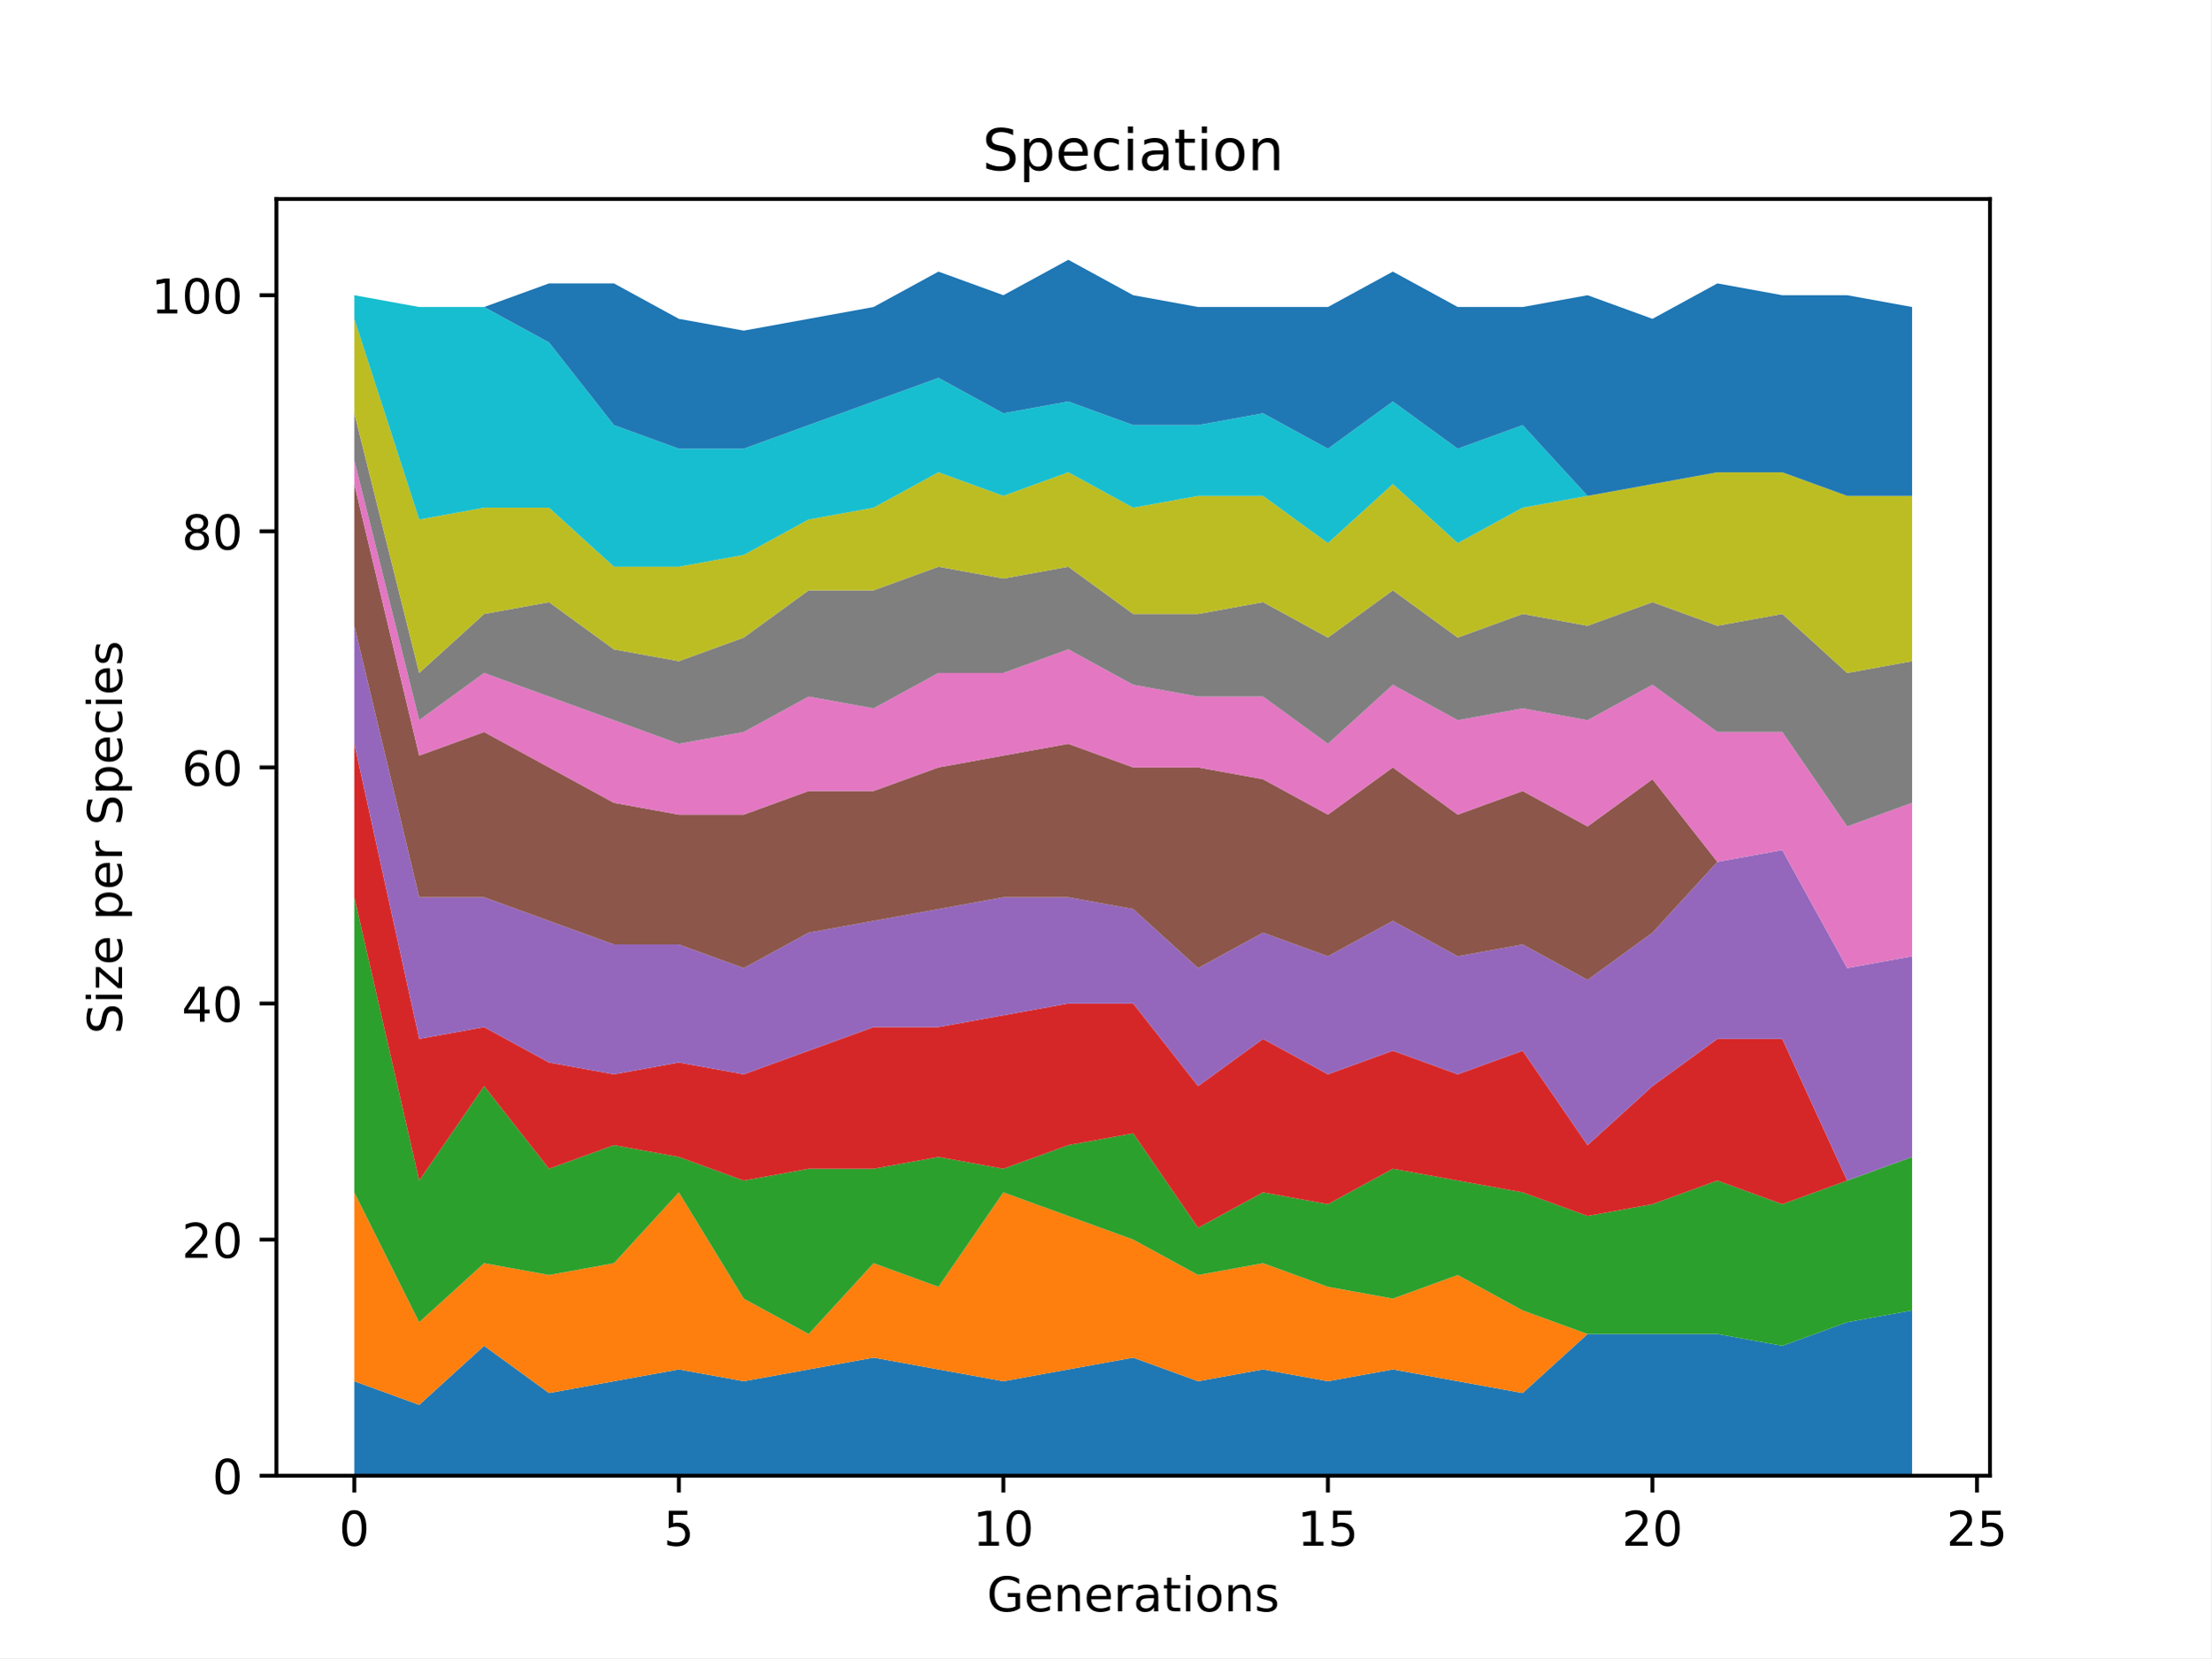
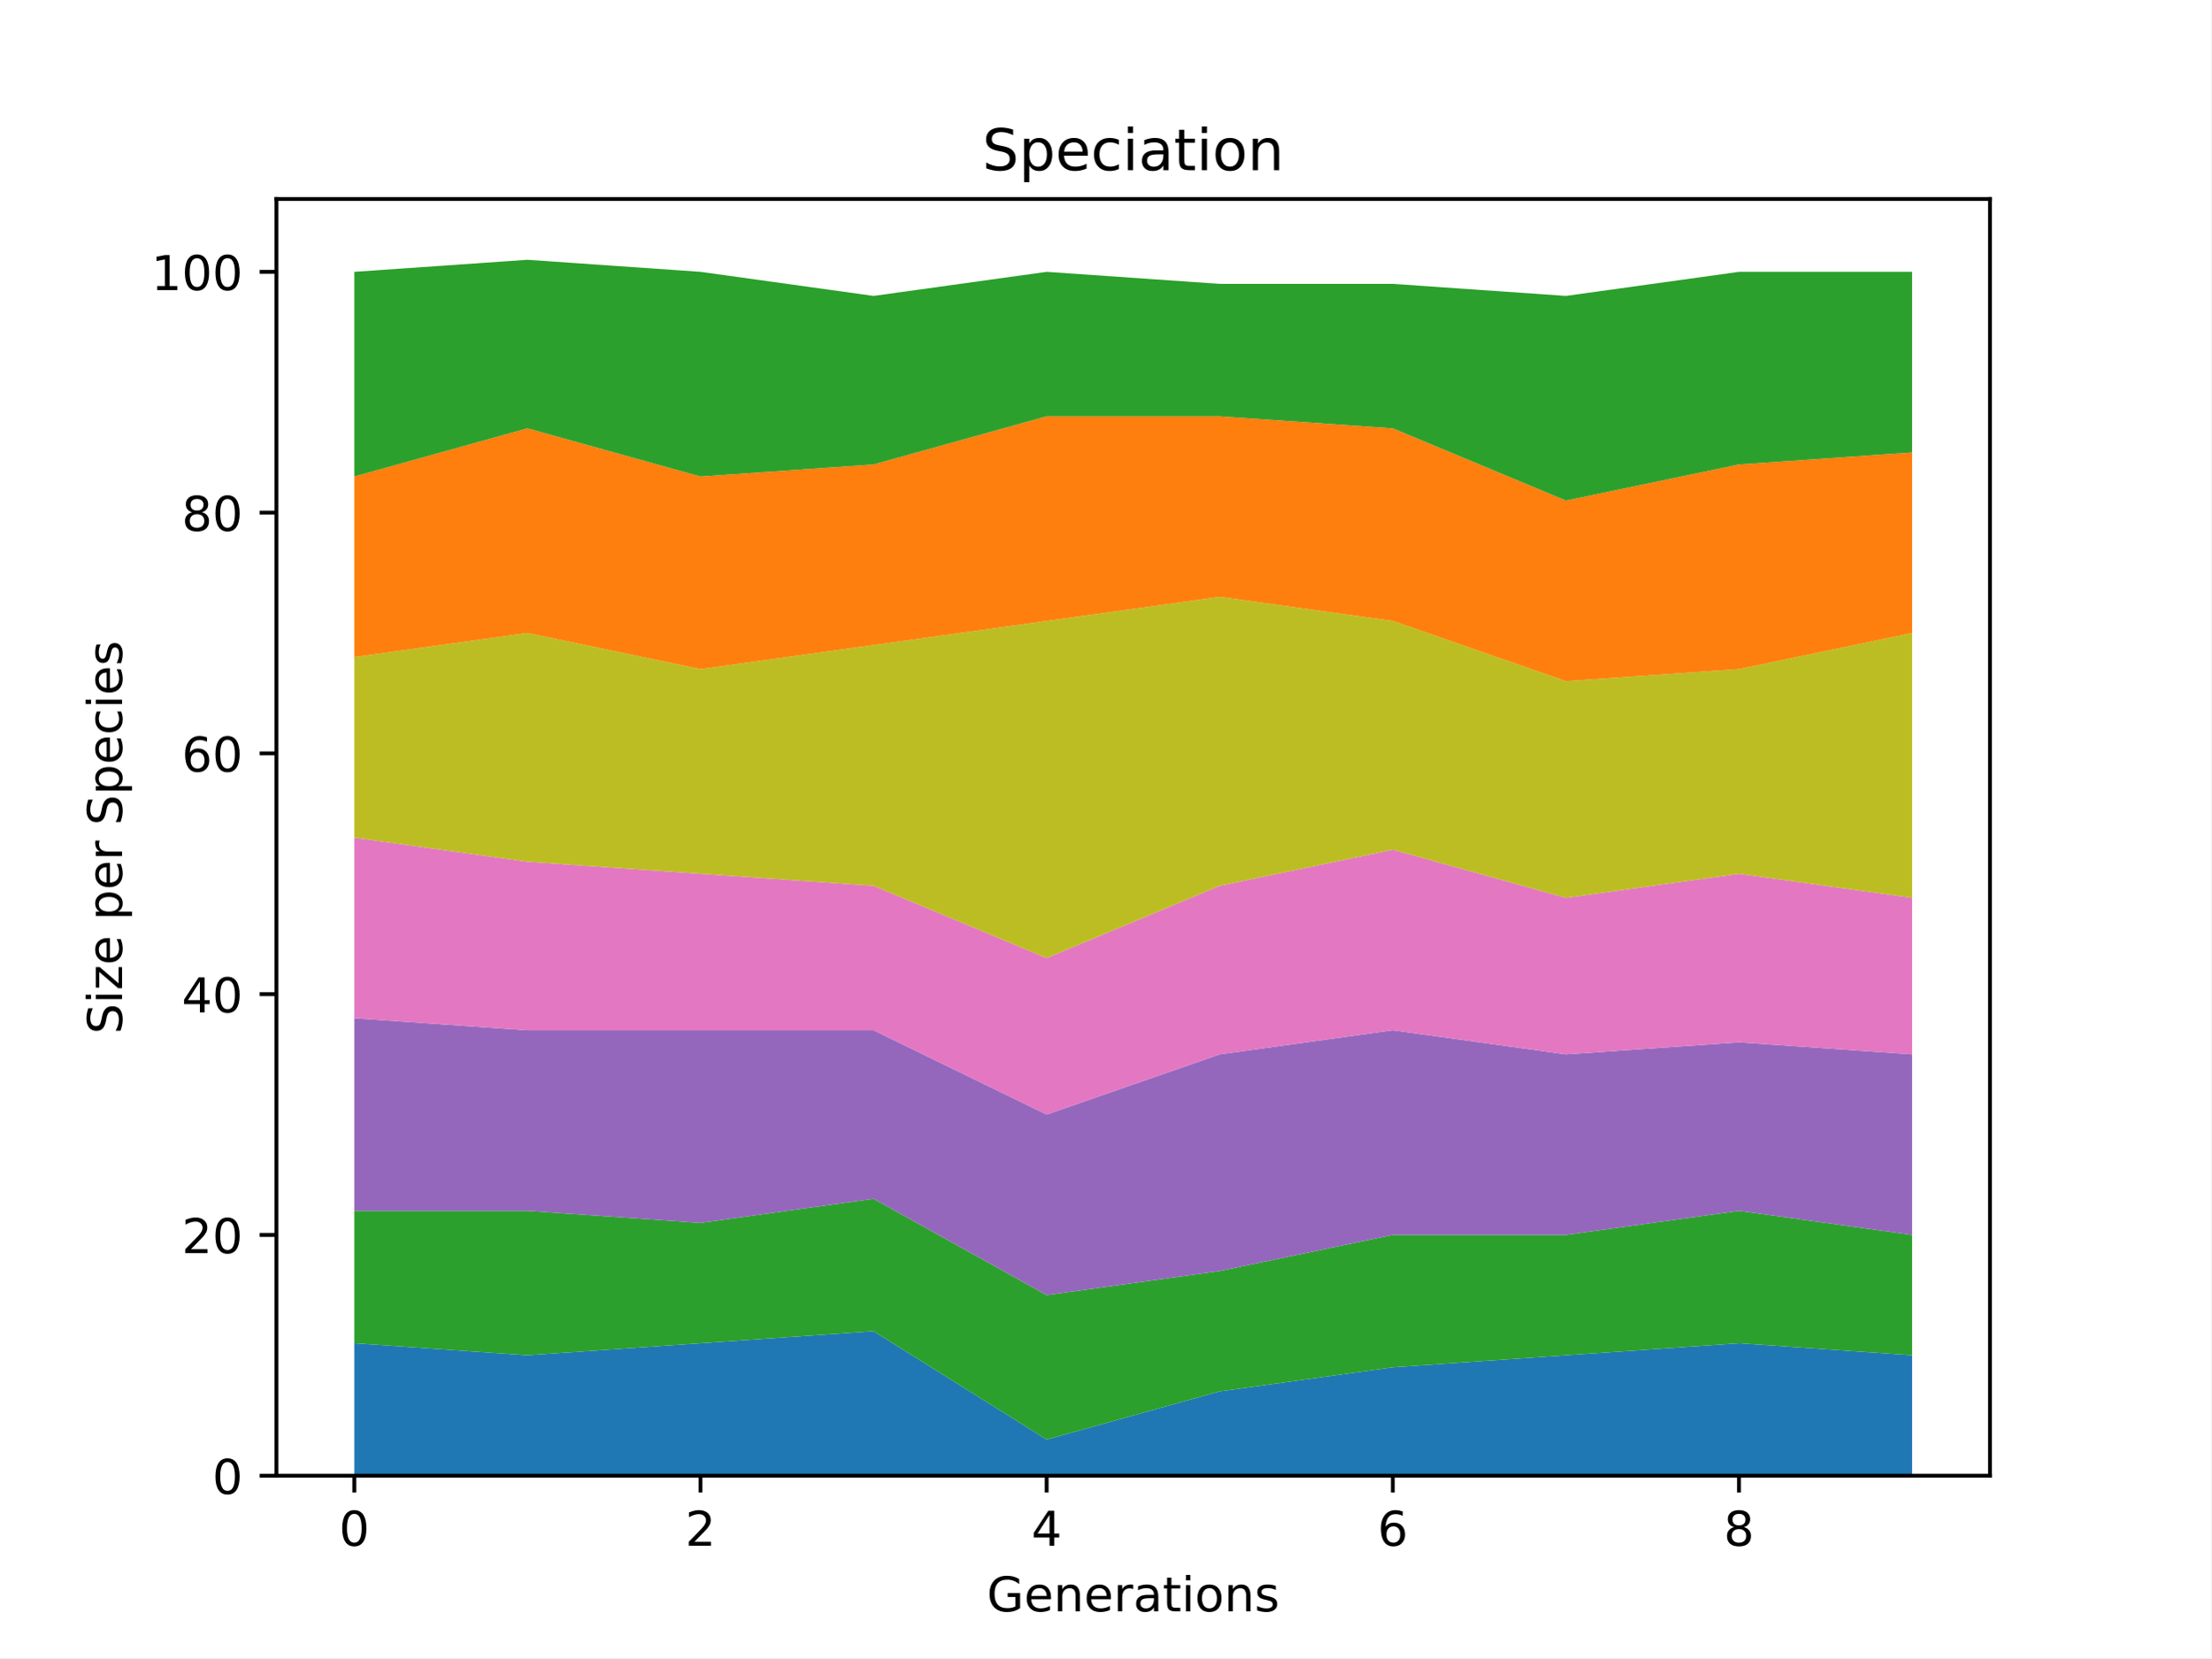
<svg xmlns="http://www.w3.org/2000/svg" xmlns:xlink="http://www.w3.org/1999/xlink" width="460.8pt" height="345.6pt" viewBox="0 0 460.8 345.6" version="1.1">
  <defs>
    <style type="text/css">*{stroke-linejoin: round; stroke-linecap: butt}</style>
  </defs>
  <g id="figure_1">
    <g id="patch_1">
      <path d="M 0 345.6  L 460.8 345.6  L 460.8 0  L 0 0  z " style="fill: #ffffff" />
    </g>
    <g id="axes_1">
      <g id="patch_2">
        <path d="M 57.6 307.584  L 414.72 307.584  L 414.72 41.472  L 57.6 41.472  z " style="fill: #ffffff" />
      </g>
      <g id="PolyCollection_1">
-         <path d="M 73.833 287.899  L 73.833 307.584  L 87.36 307.584  L 100.887 307.584  L 114.415 307.584  L 127.942 307.584  L 141.469 307.584  L 154.996 307.584  L 168.524 307.584  L 182.051 307.584  L 195.578 307.584  L 209.105 307.584  L 222.633 307.584  L 236.16 307.584  L 249.687 307.584  L 263.215 307.584  L 276.742 307.584  L 290.269 307.584  L 303.796 307.584  L 317.324 307.584  L 330.851 307.584  L 344.378 307.584  L 357.905 307.584  L 371.433 307.584  L 384.96 307.584  L 398.487 307.584  L 398.487 273.136  L 398.487 273.136  L 384.96 275.596  L 371.433 280.518  L 357.905 278.057  L 344.378 278.057  L 330.851 278.057  L 317.324 290.36  L 303.796 287.899  L 290.269 285.439  L 276.742 287.899  L 263.215 285.439  L 249.687 287.899  L 236.16 282.978  L 222.633 285.439  L 209.105 287.899  L 195.578 285.439  L 182.051 282.978  L 168.524 285.439  L 154.996 287.899  L 141.469 285.439  L 127.942 287.899  L 114.415 290.36  L 100.887 280.518  L 87.36 292.821  L 73.833 287.899  z " clip-path="url(#p84f2a948c5)" style="fill: #1f77b4" />
+         <path d="M 73.833 279.982  L 73.833 307.584  L 109.905 307.584  L 145.978 307.584  L 182.051 307.584  L 218.124 307.584  L 254.196 307.584  L 290.269 307.584  L 326.342 307.584  L 362.415 307.584  L 398.487 307.584  L 398.487 282.491  L 398.487 282.491  L 362.415 279.982  L 326.342 282.491  L 290.269 285  L 254.196 290.019  L 218.124 300.056  L 182.051 277.472  L 145.978 279.982  L 109.905 282.491  L 73.833 279.982  z " clip-path="url(#p3894e1d375)" style="fill: #1f77b4" />
      </g>
      <g id="PolyCollection_2">
-         <path d="M 73.833 248.53  L 73.833 287.899  L 87.36 292.821  L 100.887 280.518  L 114.415 290.36  L 127.942 287.899  L 141.469 285.439  L 154.996 287.899  L 168.524 285.439  L 182.051 282.978  L 195.578 285.439  L 209.105 287.899  L 222.633 285.439  L 236.16 282.978  L 249.687 287.899  L 263.215 285.439  L 276.742 287.899  L 290.269 285.439  L 303.796 287.899  L 317.324 290.36  L 330.851 278.057  L 344.378 278.057  L 357.905 278.057  L 371.433 280.518  L 384.96 275.596  L 398.487 273.136  L 398.487 273.136  L 398.487 273.136  L 384.96 275.596  L 371.433 280.518  L 357.905 278.057  L 344.378 278.057  L 330.851 278.057  L 317.324 273.136  L 303.796 265.754  L 290.269 270.675  L 276.742 268.215  L 263.215 263.294  L 249.687 265.754  L 236.16 258.372  L 222.633 253.451  L 209.105 248.53  L 195.578 268.215  L 182.051 263.294  L 168.524 278.057  L 154.996 270.675  L 141.469 248.53  L 127.942 263.294  L 114.415 265.754  L 100.887 263.294  L 87.36 275.596  L 73.833 248.53  z " clip-path="url(#p84f2a948c5)" style="fill: #ff7f0e" />
+         <path d="M 73.833 279.982  L 73.833 279.982  L 109.905 282.491  L 145.978 279.982  L 182.051 277.472  L 218.124 300.056  L 254.196 290.019  L 290.269 285  L 326.342 282.491  L 362.415 279.982  L 398.487 282.491  L 398.487 282.491  L 398.487 282.491  L 362.415 279.982  L 326.342 282.491  L 290.269 285  L 254.196 290.019  L 218.124 300.056  L 182.051 277.472  L 145.978 279.982  L 109.905 282.491  L 73.833 279.982  z " clip-path="url(#p3894e1d375)" style="fill: #ff7f0e" />
      </g>
      <g id="PolyCollection_3">
-         <path d="M 73.833 187.015  L 73.833 248.53  L 87.36 275.596  L 100.887 263.294  L 114.415 265.754  L 127.942 263.294  L 141.469 248.53  L 154.996 270.675  L 168.524 278.057  L 182.051 263.294  L 195.578 268.215  L 209.105 248.53  L 222.633 253.451  L 236.16 258.372  L 249.687 265.754  L 263.215 263.294  L 276.742 268.215  L 290.269 270.675  L 303.796 265.754  L 317.324 273.136  L 330.851 278.057  L 344.378 278.057  L 357.905 278.057  L 371.433 280.518  L 384.96 275.596  L 398.487 273.136  L 398.487 241.148  L 398.487 241.148  L 384.96 246.069  L 371.433 250.991  L 357.905 246.069  L 344.378 250.991  L 330.851 253.451  L 317.324 248.53  L 303.796 246.069  L 290.269 243.609  L 276.742 250.991  L 263.215 248.53  L 249.687 255.912  L 236.16 236.227  L 222.633 238.688  L 209.105 243.609  L 195.578 241.148  L 182.051 243.609  L 168.524 243.609  L 154.996 246.069  L 141.469 241.148  L 127.942 238.688  L 114.415 243.609  L 100.887 226.385  L 87.36 246.069  L 73.833 187.015  z " clip-path="url(#p84f2a948c5)" style="fill: #2ca02c" />
+         <path d="M 73.833 252.379  L 73.833 279.982  L 109.905 282.491  L 145.978 279.982  L 182.051 277.472  L 218.124 300.056  L 254.196 290.019  L 290.269 285  L 326.342 282.491  L 362.415 279.982  L 398.487 282.491  L 398.487 257.398  L 398.487 257.398  L 362.415 252.379  L 326.342 257.398  L 290.269 257.398  L 254.196 264.926  L 218.124 269.944  L 182.051 249.87  L 145.978 254.889  L 109.905 252.379  L 73.833 252.379  z " clip-path="url(#p3894e1d375)" style="fill: #2ca02c" />
      </g>
      <g id="PolyCollection_4">
-         <path d="M 73.833 155.028  L 73.833 187.015  L 87.36 246.069  L 100.887 226.385  L 114.415 243.609  L 127.942 238.688  L 141.469 241.148  L 154.996 246.069  L 168.524 243.609  L 182.051 243.609  L 195.578 241.148  L 209.105 243.609  L 222.633 238.688  L 236.16 236.227  L 249.687 255.912  L 263.215 248.53  L 276.742 250.991  L 290.269 243.609  L 303.796 246.069  L 317.324 248.53  L 330.851 253.451  L 344.378 250.991  L 357.905 246.069  L 371.433 250.991  L 384.96 246.069  L 398.487 241.148  L 398.487 241.148  L 398.487 241.148  L 384.96 246.069  L 371.433 216.542  L 357.905 216.542  L 344.378 226.385  L 330.851 238.688  L 317.324 219.003  L 303.796 223.924  L 290.269 219.003  L 276.742 223.924  L 263.215 216.542  L 249.687 226.385  L 236.16 209.161  L 222.633 209.161  L 209.105 211.621  L 195.578 214.082  L 182.051 214.082  L 168.524 219.003  L 154.996 223.924  L 141.469 221.464  L 127.942 223.924  L 114.415 221.464  L 100.887 214.082  L 87.36 216.542  L 73.833 155.028  z " clip-path="url(#p84f2a948c5)" style="fill: #d62728" />
+         <path d="M 73.833 252.379  L 73.833 252.379  L 109.905 252.379  L 145.978 254.889  L 182.051 249.87  L 218.124 269.944  L 254.196 264.926  L 290.269 257.398  L 326.342 257.398  L 362.415 252.379  L 398.487 257.398  L 398.487 257.398  L 398.487 257.398  L 362.415 252.379  L 326.342 257.398  L 290.269 257.398  L 254.196 264.926  L 218.124 269.944  L 182.051 249.87  L 145.978 254.889  L 109.905 252.379  L 73.833 252.379  z " clip-path="url(#p3894e1d375)" style="fill: #d62728" />
      </g>
      <g id="PolyCollection_5">
-         <path d="M 73.833 130.422  L 73.833 155.028  L 87.36 216.542  L 100.887 214.082  L 114.415 221.464  L 127.942 223.924  L 141.469 221.464  L 154.996 223.924  L 168.524 219.003  L 182.051 214.082  L 195.578 214.082  L 209.105 211.621  L 222.633 209.161  L 236.16 209.161  L 249.687 226.385  L 263.215 216.542  L 276.742 223.924  L 290.269 219.003  L 303.796 223.924  L 317.324 219.003  L 330.851 238.688  L 344.378 226.385  L 357.905 216.542  L 371.433 216.542  L 384.96 246.069  L 398.487 241.148  L 398.487 199.318  L 398.487 199.318  L 384.96 201.779  L 371.433 177.173  L 357.905 179.634  L 344.378 194.397  L 330.851 204.24  L 317.324 196.858  L 303.796 199.318  L 290.269 191.937  L 276.742 199.318  L 263.215 194.397  L 249.687 201.779  L 236.16 189.476  L 222.633 187.015  L 209.105 187.015  L 195.578 189.476  L 182.051 191.937  L 168.524 194.397  L 154.996 201.779  L 141.469 196.858  L 127.942 196.858  L 114.415 191.937  L 100.887 187.015  L 87.36 187.015  L 73.833 130.422  z " clip-path="url(#p84f2a948c5)" style="fill: #9467bd" />
+         <path d="M 73.833 212.23  L 73.833 252.379  L 109.905 252.379  L 145.978 254.889  L 182.051 249.87  L 218.124 269.944  L 254.196 264.926  L 290.269 257.398  L 326.342 257.398  L 362.415 252.379  L 398.487 257.398  L 398.487 219.758  L 398.487 219.758  L 362.415 217.249  L 326.342 219.758  L 290.269 214.74  L 254.196 219.758  L 218.124 232.305  L 182.051 214.74  L 145.978 214.74  L 109.905 214.74  L 73.833 212.23  z " clip-path="url(#p3894e1d375)" style="fill: #9467bd" />
      </g>
      <g id="PolyCollection_6">
-         <path d="M 73.833 100.895  L 73.833 130.422  L 87.36 187.015  L 100.887 187.015  L 114.415 191.937  L 127.942 196.858  L 141.469 196.858  L 154.996 201.779  L 168.524 194.397  L 182.051 191.937  L 195.578 189.476  L 209.105 187.015  L 222.633 187.015  L 236.16 189.476  L 249.687 201.779  L 263.215 194.397  L 276.742 199.318  L 290.269 191.937  L 303.796 199.318  L 317.324 196.858  L 330.851 204.24  L 344.378 194.397  L 357.905 179.634  L 371.433 177.173  L 384.96 201.779  L 398.487 199.318  L 398.487 199.318  L 398.487 199.318  L 384.96 201.779  L 371.433 177.173  L 357.905 179.634  L 344.378 162.41  L 330.851 172.252  L 317.324 164.87  L 303.796 169.791  L 290.269 159.949  L 276.742 169.791  L 263.215 162.41  L 249.687 159.949  L 236.16 159.949  L 222.633 155.028  L 209.105 157.488  L 195.578 159.949  L 182.051 164.87  L 168.524 164.87  L 154.996 169.791  L 141.469 169.791  L 127.942 167.331  L 114.415 159.949  L 100.887 152.567  L 87.36 157.488  L 73.833 100.895  z " clip-path="url(#p84f2a948c5)" style="fill: #8c564b" />
+         <path d="M 73.833 212.23  L 73.833 212.23  L 109.905 214.74  L 145.978 214.74  L 182.051 214.74  L 218.124 232.305  L 254.196 219.758  L 290.269 214.74  L 326.342 219.758  L 362.415 217.249  L 398.487 219.758  L 398.487 219.758  L 398.487 219.758  L 362.415 217.249  L 326.342 219.758  L 290.269 214.74  L 254.196 219.758  L 218.124 232.305  L 182.051 214.74  L 145.978 214.74  L 109.905 214.74  L 73.833 212.23  z " clip-path="url(#p3894e1d375)" style="fill: #8c564b" />
      </g>
      <g id="PolyCollection_7">
-         <path d="M 73.833 95.974  L 73.833 100.895  L 87.36 157.488  L 100.887 152.567  L 114.415 159.949  L 127.942 167.331  L 141.469 169.791  L 154.996 169.791  L 168.524 164.87  L 182.051 164.87  L 195.578 159.949  L 209.105 157.488  L 222.633 155.028  L 236.16 159.949  L 249.687 159.949  L 263.215 162.41  L 276.742 169.791  L 290.269 159.949  L 303.796 169.791  L 317.324 164.87  L 330.851 172.252  L 344.378 162.41  L 357.905 179.634  L 371.433 177.173  L 384.96 201.779  L 398.487 199.318  L 398.487 167.331  L 398.487 167.331  L 384.96 172.252  L 371.433 152.567  L 357.905 152.567  L 344.378 142.725  L 330.851 150.107  L 317.324 147.646  L 303.796 150.107  L 290.269 142.725  L 276.742 155.028  L 263.215 145.186  L 249.687 145.186  L 236.16 142.725  L 222.633 135.343  L 209.105 140.264  L 195.578 140.264  L 182.051 147.646  L 168.524 145.186  L 154.996 152.567  L 141.469 155.028  L 127.942 150.107  L 114.415 145.186  L 100.887 140.264  L 87.36 150.107  L 73.833 95.974  z " clip-path="url(#p84f2a948c5)" style="fill: #e377c2" />
+         <path d="M 73.833 174.591  L 73.833 212.23  L 109.905 214.74  L 145.978 214.74  L 182.051 214.74  L 218.124 232.305  L 254.196 219.758  L 290.269 214.74  L 326.342 219.758  L 362.415 217.249  L 398.487 219.758  L 398.487 187.137  L 398.487 187.137  L 362.415 182.119  L 326.342 187.137  L 290.269 177.1  L 254.196 184.628  L 218.124 199.684  L 182.051 184.628  L 145.978 182.119  L 109.905 179.609  L 73.833 174.591  z " clip-path="url(#p3894e1d375)" style="fill: #e377c2" />
      </g>
      <g id="PolyCollection_8">
-         <path d="M 73.833 86.132  L 73.833 95.974  L 87.36 150.107  L 100.887 140.264  L 114.415 145.186  L 127.942 150.107  L 141.469 155.028  L 154.996 152.567  L 168.524 145.186  L 182.051 147.646  L 195.578 140.264  L 209.105 140.264  L 222.633 135.343  L 236.16 142.725  L 249.687 145.186  L 263.215 145.186  L 276.742 155.028  L 290.269 142.725  L 303.796 150.107  L 317.324 147.646  L 330.851 150.107  L 344.378 142.725  L 357.905 152.567  L 371.433 152.567  L 384.96 172.252  L 398.487 167.331  L 398.487 137.804  L 398.487 137.804  L 384.96 140.264  L 371.433 127.961  L 357.905 130.422  L 344.378 125.501  L 330.851 130.422  L 317.324 127.961  L 303.796 132.883  L 290.269 123.04  L 276.742 132.883  L 263.215 125.501  L 249.687 127.961  L 236.16 127.961  L 222.633 118.119  L 209.105 120.58  L 195.578 118.119  L 182.051 123.04  L 168.524 123.04  L 154.996 132.883  L 141.469 137.804  L 127.942 135.343  L 114.415 125.501  L 100.887 127.961  L 87.36 140.264  L 73.833 86.132  z " clip-path="url(#p84f2a948c5)" style="fill: #7f7f7f" />
+         <path d="M 73.833 174.591  L 73.833 174.591  L 109.905 179.609  L 145.978 182.119  L 182.051 184.628  L 218.124 199.684  L 254.196 184.628  L 290.269 177.1  L 326.342 187.137  L 362.415 182.119  L 398.487 187.137  L 398.487 187.137  L 398.487 187.137  L 362.415 182.119  L 326.342 187.137  L 290.269 177.1  L 254.196 184.628  L 218.124 199.684  L 182.051 184.628  L 145.978 182.119  L 109.905 179.609  L 73.833 174.591  z " clip-path="url(#p3894e1d375)" style="fill: #7f7f7f" />
      </g>
      <g id="PolyCollection_9">
-         <path d="M 73.833 66.447  L 73.833 86.132  L 87.36 140.264  L 100.887 127.961  L 114.415 125.501  L 127.942 135.343  L 141.469 137.804  L 154.996 132.883  L 168.524 123.04  L 182.051 123.04  L 195.578 118.119  L 209.105 120.58  L 222.633 118.119  L 236.16 127.961  L 249.687 127.961  L 263.215 125.501  L 276.742 132.883  L 290.269 123.04  L 303.796 132.883  L 317.324 127.961  L 330.851 130.422  L 344.378 125.501  L 357.905 130.422  L 371.433 127.961  L 384.96 140.264  L 398.487 137.804  L 398.487 103.356  L 398.487 103.356  L 384.96 103.356  L 371.433 98.434  L 357.905 98.434  L 344.378 100.895  L 330.851 103.356  L 317.324 105.816  L 303.796 113.198  L 290.269 100.895  L 276.742 113.198  L 263.215 103.356  L 249.687 103.356  L 236.16 105.816  L 222.633 98.434  L 209.105 103.356  L 195.578 98.434  L 182.051 105.816  L 168.524 108.277  L 154.996 115.659  L 141.469 118.119  L 127.942 118.119  L 114.415 105.816  L 100.887 105.816  L 87.36 108.277  L 73.833 66.447  z " clip-path="url(#p84f2a948c5)" style="fill: #bcbd22" />
+         <path d="M 73.833 136.951  L 73.833 174.591  L 109.905 179.609  L 145.978 182.119  L 182.051 184.628  L 218.124 199.684  L 254.196 184.628  L 290.269 177.1  L 326.342 187.137  L 362.415 182.119  L 398.487 187.137  L 398.487 131.933  L 398.487 131.933  L 362.415 139.46  L 326.342 141.97  L 290.269 129.423  L 254.196 124.405  L 218.124 129.423  L 182.051 134.442  L 145.978 139.46  L 109.905 131.933  L 73.833 136.951  z " clip-path="url(#p3894e1d375)" style="fill: #bcbd22" />
      </g>
      <g id="PolyCollection_10">
-         <path d="M 73.833 61.526  L 73.833 66.447  L 87.36 108.277  L 100.887 105.816  L 114.415 105.816  L 127.942 118.119  L 141.469 118.119  L 154.996 115.659  L 168.524 108.277  L 182.051 105.816  L 195.578 98.434  L 209.105 103.356  L 222.633 98.434  L 236.16 105.816  L 249.687 103.356  L 263.215 103.356  L 276.742 113.198  L 290.269 100.895  L 303.796 113.198  L 317.324 105.816  L 330.851 103.356  L 344.378 100.895  L 357.905 98.434  L 371.433 98.434  L 384.96 103.356  L 398.487 103.356  L 398.487 103.356  L 398.487 103.356  L 384.96 103.356  L 371.433 98.434  L 357.905 98.434  L 344.378 100.895  L 330.851 103.356  L 317.324 88.592  L 303.796 93.513  L 290.269 83.671  L 276.742 93.513  L 263.215 86.132  L 249.687 88.592  L 236.16 88.592  L 222.633 83.671  L 209.105 86.132  L 195.578 78.75  L 182.051 83.671  L 168.524 88.592  L 154.996 93.513  L 141.469 93.513  L 127.942 88.592  L 114.415 71.368  L 100.887 63.986  L 87.36 63.986  L 73.833 61.526  z " clip-path="url(#p84f2a948c5)" style="fill: #17becf" />
+         <path d="M 73.833 136.951  L 73.833 136.951  L 109.905 131.933  L 145.978 139.46  L 182.051 134.442  L 218.124 129.423  L 254.196 124.405  L 290.269 129.423  L 326.342 141.97  L 362.415 139.46  L 398.487 131.933  L 398.487 131.933  L 398.487 131.933  L 362.415 139.46  L 326.342 141.97  L 290.269 129.423  L 254.196 124.405  L 218.124 129.423  L 182.051 134.442  L 145.978 139.46  L 109.905 131.933  L 73.833 136.951  z " clip-path="url(#p3894e1d375)" style="fill: #17becf" />
      </g>
      <g id="PolyCollection_11">
-         <path d="M 73.833 61.526  L 73.833 61.526  L 87.36 63.986  L 100.887 63.986  L 114.415 71.368  L 127.942 88.592  L 141.469 93.513  L 154.996 93.513  L 168.524 88.592  L 182.051 83.671  L 195.578 78.75  L 209.105 86.132  L 222.633 83.671  L 236.16 88.592  L 249.687 88.592  L 263.215 86.132  L 276.742 93.513  L 290.269 83.671  L 303.796 93.513  L 317.324 88.592  L 330.851 103.356  L 344.378 100.895  L 357.905 98.434  L 371.433 98.434  L 384.96 103.356  L 398.487 103.356  L 398.487 63.986  L 398.487 63.986  L 384.96 61.526  L 371.433 61.526  L 357.905 59.065  L 344.378 66.447  L 330.851 61.526  L 317.324 63.986  L 303.796 63.986  L 290.269 56.605  L 276.742 63.986  L 263.215 63.986  L 249.687 63.986  L 236.16 61.526  L 222.633 54.144  L 209.105 61.526  L 195.578 56.605  L 182.051 63.986  L 168.524 66.447  L 154.996 68.907  L 141.469 66.447  L 127.942 59.065  L 114.415 59.065  L 100.887 63.986  L 87.36 63.986  L 73.833 61.526  z " clip-path="url(#p84f2a948c5)" style="fill: #1f77b4" />
+         <path d="M 73.833 136.951  L 73.833 136.951  L 109.905 131.933  L 145.978 139.46  L 182.051 134.442  L 218.124 129.423  L 254.196 124.405  L 290.269 129.423  L 326.342 141.97  L 362.415 139.46  L 398.487 131.933  L 398.487 131.933  L 398.487 131.933  L 362.415 139.46  L 326.342 141.97  L 290.269 129.423  L 254.196 124.405  L 218.124 129.423  L 182.051 134.442  L 145.978 139.46  L 109.905 131.933  L 73.833 136.951  z " clip-path="url(#p3894e1d375)" style="fill: #1f77b4" />
+       </g>
+       <g id="PolyCollection_12">
+         <path d="M 73.833 99.312  L 73.833 136.951  L 109.905 131.933  L 145.978 139.46  L 182.051 134.442  L 218.124 129.423  L 254.196 124.405  L 290.269 129.423  L 326.342 141.97  L 362.415 139.46  L 398.487 131.933  L 398.487 94.293  L 398.487 94.293  L 362.415 96.802  L 326.342 104.33  L 290.269 89.274  L 254.196 86.765  L 218.124 86.765  L 182.051 96.802  L 145.978 99.312  L 109.905 89.274  L 73.833 99.312  z " clip-path="url(#p3894e1d375)" style="fill: #ff7f0e" />
+       </g>
+       <g id="PolyCollection_13">
+         <path d="M 73.833 56.653  L 73.833 99.312  L 109.905 89.274  L 145.978 99.312  L 182.051 96.802  L 218.124 86.765  L 254.196 86.765  L 290.269 89.274  L 326.342 104.33  L 362.415 96.802  L 398.487 94.293  L 398.487 56.653  L 398.487 56.653  L 362.415 56.653  L 326.342 61.672  L 290.269 59.163  L 254.196 59.163  L 218.124 56.653  L 182.051 61.672  L 145.978 56.653  L 109.905 54.144  L 73.833 56.653  z " clip-path="url(#p3894e1d375)" style="fill: #2ca02c" />
      </g>
      <g id="matplotlib.axis_1">
        <g id="xtick_1">
          <g id="line2d_1">
            <defs>
-               <path id="mb18f642126" d="M 0 0  L 0 3.5  " style="stroke: #000000; stroke-width: 0.8" />
+               <path id="maed7938195" d="M 0 0  L 0 3.5  " style="stroke: #000000; stroke-width: 0.8" />
            </defs>
            <g>
-               <use xlink:href="#mb18f642126" x="73.833" y="307.584" style="stroke: #000000; stroke-width: 0.8" />
+               <use xlink:href="#maed7938195" x="73.833" y="307.584" style="stroke: #000000; stroke-width: 0.8" />
            </g>
          </g>
          <g id="text_1">
            <g transform="translate(70.65148 322.1824)scale(0.1 -0.1)">
              <defs>
                <path id="DejaVuSans-30" d="M 2034 4250  Q 1547 4250 1301 3770  Q 1056 3291 1056 2328  Q 1056 1369 1301 889  Q 1547 409 2034 409  Q 2525 409 2770 889  Q 3016 1369 3016 2328  Q 3016 3291 2770 3770  Q 2525 4250 2034 4250  z M 2034 4750  Q 2819 4750 3233 4129  Q 3647 3509 3647 2328  Q 3647 1150 3233 529  Q 2819 -91 2034 -91  Q 1250 -91 836 529  Q 422 1150 422 2328  Q 422 3509 836 4129  Q 1250 4750 2034 4750  z " transform="scale(0.015625)" />
              </defs>
              <use xlink:href="#DejaVuSans-30" />
            </g>
          </g>
        </g>
        <g id="xtick_2">
          <g id="line2d_2">
            <g>
-               <use xlink:href="#mb18f642126" x="141.469" y="307.584" style="stroke: #000000; stroke-width: 0.8" />
+               <use xlink:href="#maed7938195" x="145.978" y="307.584" style="stroke: #000000; stroke-width: 0.8" />
            </g>
          </g>
          <g id="text_2">
-             <g transform="translate(138.2878 322.1824)scale(0.1 -0.1)">
-               <defs>
-                 <path id="DejaVuSans-35" d="M 691 4666  L 3169 4666  L 3169 4134  L 1269 4134  L 1269 2991  Q 1406 3038 1543 3061  Q 1681 3084 1819 3084  Q 2600 3084 3056 2656  Q 3513 2228 3513 1497  Q 3513 744 3044 326  Q 2575 -91 1722 -91  Q 1428 -91 1123 -41  Q 819 9 494 109  L 494 744  Q 775 591 1075 516  Q 1375 441 1709 441  Q 2250 441 2565 725  Q 2881 1009 2881 1497  Q 2881 1984 2565 2268  Q 2250 2553 1709 2553  Q 1456 2553 1204 2497  Q 953 2441 691 2322  L 691 4666  z " transform="scale(0.015625)" />
-               </defs>
-               <use xlink:href="#DejaVuSans-35" />
+             <g transform="translate(142.7969 322.1824)scale(0.1 -0.1)">
+               <defs>
+                 <path id="DejaVuSans-32" d="M 1228 531  L 3431 531  L 3431 0  L 469 0  L 469 531  Q 828 903 1448 1529  Q 2069 2156 2228 2338  Q 2531 2678 2651 2914  Q 2772 3150 2772 3378  Q 2772 3750 2511 3984  Q 2250 4219 1831 4219  Q 1534 4219 1204 4116  Q 875 4013 500 3803  L 500 4441  Q 881 4594 1212 4672  Q 1544 4750 1819 4750  Q 2544 4750 2975 4387  Q 3406 4025 3406 3419  Q 3406 3131 3298 2873  Q 3191 2616 2906 2266  Q 2828 2175 2409 1742  Q 1991 1309 1228 531  z " transform="scale(0.015625)" />
+               </defs>
+               <use xlink:href="#DejaVuSans-32" />
            </g>
          </g>
        </g>
        <g id="xtick_3">
          <g id="line2d_3">
            <g>
-               <use xlink:href="#mb18f642126" x="209.105" y="307.584" style="stroke: #000000; stroke-width: 0.8" />
+               <use xlink:href="#maed7938195" x="218.124" y="307.584" style="stroke: #000000; stroke-width: 0.8" />
            </g>
          </g>
          <g id="text_3">
-             <g transform="translate(202.743 322.1824)scale(0.1 -0.1)">
-               <defs>
-                 <path id="DejaVuSans-31" d="M 794 531  L 1825 531  L 1825 4091  L 703 3866  L 703 4441  L 1819 4666  L 2450 4666  L 2450 531  L 3481 531  L 3481 0  L 794 0  L 794 531  z " transform="scale(0.015625)" />
-               </defs>
-               <use xlink:href="#DejaVuSans-31" />
-               <use xlink:href="#DejaVuSans-30" x="63.623" />
+             <g transform="translate(214.9424 322.1824)scale(0.1 -0.1)">
+               <defs>
+                 <path id="DejaVuSans-34" d="M 2419 4116  L 825 1625  L 2419 1625  L 2419 4116  z M 2253 4666  L 3047 4666  L 3047 1625  L 3713 1625  L 3713 1100  L 3047 1100  L 3047 0  L 2419 0  L 2419 1100  L 313 1100  L 313 1709  L 2253 4666  z " transform="scale(0.015625)" />
+               </defs>
+               <use xlink:href="#DejaVuSans-34" />
            </g>
          </g>
        </g>
        <g id="xtick_4">
          <g id="line2d_4">
            <g>
-               <use xlink:href="#mb18f642126" x="276.742" y="307.584" style="stroke: #000000; stroke-width: 0.8" />
+               <use xlink:href="#maed7938195" x="290.269" y="307.584" style="stroke: #000000; stroke-width: 0.8" />
            </g>
          </g>
          <g id="text_4">
-             <g transform="translate(270.3793 322.1824)scale(0.1 -0.1)">
-               <use xlink:href="#DejaVuSans-31" />
-               <use xlink:href="#DejaVuSans-35" x="63.623" />
+             <g transform="translate(287.0878 322.1824)scale(0.1 -0.1)">
+               <defs>
+                 <path id="DejaVuSans-36" d="M 2113 2584  Q 1688 2584 1439 2293  Q 1191 2003 1191 1497  Q 1191 994 1439 701  Q 1688 409 2113 409  Q 2538 409 2786 701  Q 3034 994 3034 1497  Q 3034 2003 2786 2293  Q 2538 2584 2113 2584  z M 3366 4563  L 3366 3988  Q 3128 4100 2886 4159  Q 2644 4219 2406 4219  Q 1781 4219 1451 3797  Q 1122 3375 1075 2522  Q 1259 2794 1537 2939  Q 1816 3084 2150 3084  Q 2853 3084 3261 2657  Q 3669 2231 3669 1497  Q 3669 778 3244 343  Q 2819 -91 2113 -91  Q 1303 -91 875 529  Q 447 1150 447 2328  Q 447 3434 972 4092  Q 1497 4750 2381 4750  Q 2619 4750 2861 4703  Q 3103 4656 3366 4563  z " transform="scale(0.015625)" />
+               </defs>
+               <use xlink:href="#DejaVuSans-36" />
            </g>
          </g>
        </g>
        <g id="xtick_5">
          <g id="line2d_5">
            <g>
-               <use xlink:href="#mb18f642126" x="344.378" y="307.584" style="stroke: #000000; stroke-width: 0.8" />
+               <use xlink:href="#maed7938195" x="362.415" y="307.584" style="stroke: #000000; stroke-width: 0.8" />
            </g>
          </g>
          <g id="text_5">
-             <g transform="translate(338.0157 322.1824)scale(0.1 -0.1)">
-               <defs>
-                 <path id="DejaVuSans-32" d="M 1228 531  L 3431 531  L 3431 0  L 469 0  L 469 531  Q 828 903 1448 1529  Q 2069 2156 2228 2338  Q 2531 2678 2651 2914  Q 2772 3150 2772 3378  Q 2772 3750 2511 3984  Q 2250 4219 1831 4219  Q 1534 4219 1204 4116  Q 875 4013 500 3803  L 500 4441  Q 881 4594 1212 4672  Q 1544 4750 1819 4750  Q 2544 4750 2975 4387  Q 3406 4025 3406 3419  Q 3406 3131 3298 2873  Q 3191 2616 2906 2266  Q 2828 2175 2409 1742  Q 1991 1309 1228 531  z " transform="scale(0.015625)" />
-               </defs>
-               <use xlink:href="#DejaVuSans-32" />
-               <use xlink:href="#DejaVuSans-30" x="63.623" />
-             </g>
-           </g>
-         </g>
-         <g id="xtick_6">
-           <g id="line2d_6">
-             <g>
-               <use xlink:href="#mb18f642126" x="412.015" y="307.584" style="stroke: #000000; stroke-width: 0.8" />
-             </g>
-           </g>
-           <g id="text_6">
-             <g transform="translate(405.652 322.1824)scale(0.1 -0.1)">
-               <use xlink:href="#DejaVuSans-32" />
-               <use xlink:href="#DejaVuSans-35" x="63.623" />
-             </g>
-           </g>
-         </g>
-         <g id="text_7">
+             <g transform="translate(359.2333 322.1824)scale(0.1 -0.1)">
+               <defs>
+                 <path id="DejaVuSans-38" d="M 2034 2216  Q 1584 2216 1326 1975  Q 1069 1734 1069 1313  Q 1069 891 1326 650  Q 1584 409 2034 409  Q 2484 409 2743 651  Q 3003 894 3003 1313  Q 3003 1734 2745 1975  Q 2488 2216 2034 2216  z M 1403 2484  Q 997 2584 770 2862  Q 544 3141 544 3541  Q 544 4100 942 4425  Q 1341 4750 2034 4750  Q 2731 4750 3128 4425  Q 3525 4100 3525 3541  Q 3525 3141 3298 2862  Q 3072 2584 2669 2484  Q 3125 2378 3379 2068  Q 3634 1759 3634 1313  Q 3634 634 3220 271  Q 2806 -91 2034 -91  Q 1263 -91 848 271  Q 434 634 434 1313  Q 434 1759 690 2068  Q 947 2378 1403 2484  z M 1172 3481  Q 1172 3119 1398 2916  Q 1625 2713 2034 2713  Q 2441 2713 2670 2916  Q 2900 3119 2900 3481  Q 2900 3844 2670 4047  Q 2441 4250 2034 4250  Q 1625 4250 1398 4047  Q 1172 3844 1172 3481  z " transform="scale(0.015625)" />
+               </defs>
+               <use xlink:href="#DejaVuSans-38" />
+             </g>
+           </g>
+         </g>
+         <g id="text_6">
          <g transform="translate(205.6623 335.8606)scale(0.1 -0.1)">
            <defs>
              <path id="DejaVuSans-47" d="M 3809 666  L 3809 1919  L 2778 1919  L 2778 2438  L 4434 2438  L 4434 434  Q 4069 175 3628 42  Q 3188 -91 2688 -91  Q 1594 -91 976 548  Q 359 1188 359 2328  Q 359 3472 976 4111  Q 1594 4750 2688 4750  Q 3144 4750 3555 4637  Q 3966 4525 4313 4306  L 4313 3634  Q 3963 3931 3569 4081  Q 3175 4231 2741 4231  Q 1884 4231 1454 3753  Q 1025 3275 1025 2328  Q 1025 1384 1454 906  Q 1884 428 2741 428  Q 3075 428 3337 486  Q 3600 544 3809 666  z " transform="scale(0.015625)" />
              <path id="DejaVuSans-65" d="M 3597 1894  L 3597 1613  L 953 1613  Q 991 1019 1311 708  Q 1631 397 2203 397  Q 2534 397 2845 478  Q 3156 559 3463 722  L 3463 178  Q 3153 47 2828 -22  Q 2503 -91 2169 -91  Q 1331 -91 842 396  Q 353 884 353 1716  Q 353 2575 817 3079  Q 1281 3584 2069 3584  Q 2775 3584 3186 3129  Q 3597 2675 3597 1894  z M 3022 2063  Q 3016 2534 2758 2815  Q 2500 3097 2075 3097  Q 1594 3097 1305 2825  Q 1016 2553 972 2059  L 3022 2063  z " transform="scale(0.015625)" />
              <path id="DejaVuSans-6e" d="M 3513 2113  L 3513 0  L 2938 0  L 2938 2094  Q 2938 2591 2744 2837  Q 2550 3084 2163 3084  Q 1697 3084 1428 2787  Q 1159 2491 1159 1978  L 1159 0  L 581 0  L 581 3500  L 1159 3500  L 1159 2956  Q 1366 3272 1645 3428  Q 1925 3584 2291 3584  Q 2894 3584 3203 3211  Q 3513 2838 3513 2113  z " transform="scale(0.015625)" />
              <path id="DejaVuSans-72" d="M 2631 2963  Q 2534 3019 2420 3045  Q 2306 3072 2169 3072  Q 1681 3072 1420 2755  Q 1159 2438 1159 1844  L 1159 0  L 581 0  L 581 3500  L 1159 3500  L 1159 2956  Q 1341 3275 1631 3429  Q 1922 3584 2338 3584  Q 2397 3584 2469 3576  Q 2541 3569 2628 3553  L 2631 2963  z " transform="scale(0.015625)" />
              <path id="DejaVuSans-61" d="M 2194 1759  Q 1497 1759 1228 1600  Q 959 1441 959 1056  Q 959 750 1161 570  Q 1363 391 1709 391  Q 2188 391 2477 730  Q 2766 1069 2766 1631  L 2766 1759  L 2194 1759  z M 3341 1997  L 3341 0  L 2766 0  L 2766 531  Q 2569 213 2275 61  Q 1981 -91 1556 -91  Q 1019 -91 701 211  Q 384 513 384 1019  Q 384 1609 779 1909  Q 1175 2209 1959 2209  L 2766 2209  L 2766 2266  Q 2766 2663 2505 2880  Q 2244 3097 1772 3097  Q 1472 3097 1187 3025  Q 903 2953 641 2809  L 641 3341  Q 956 3463 1253 3523  Q 1550 3584 1831 3584  Q 2591 3584 2966 3190  Q 3341 2797 3341 1997  z " transform="scale(0.015625)" />
              <path id="DejaVuSans-74" d="M 1172 4494  L 1172 3500  L 2356 3500  L 2356 3053  L 1172 3053  L 1172 1153  Q 1172 725 1289 603  Q 1406 481 1766 481  L 2356 481  L 2356 0  L 1766 0  Q 1100 0 847 248  Q 594 497 594 1153  L 594 3053  L 172 3053  L 172 3500  L 594 3500  L 594 4494  L 1172 4494  z " transform="scale(0.015625)" />
              <path id="DejaVuSans-69" d="M 603 3500  L 1178 3500  L 1178 0  L 603 0  L 603 3500  z M 603 4863  L 1178 4863  L 1178 4134  L 603 4134  L 603 4863  z " transform="scale(0.015625)" />
              <path id="DejaVuSans-6f" d="M 1959 3097  Q 1497 3097 1228 2736  Q 959 2375 959 1747  Q 959 1119 1226 758  Q 1494 397 1959 397  Q 2419 397 2687 759  Q 2956 1122 2956 1747  Q 2956 2369 2687 2733  Q 2419 3097 1959 3097  z M 1959 3584  Q 2709 3584 3137 3096  Q 3566 2609 3566 1747  Q 3566 888 3137 398  Q 2709 -91 1959 -91  Q 1206 -91 779 398  Q 353 888 353 1747  Q 353 2609 779 3096  Q 1206 3584 1959 3584  z " transform="scale(0.015625)" />
              <path id="DejaVuSans-73" d="M 2834 3397  L 2834 2853  Q 2591 2978 2328 3040  Q 2066 3103 1784 3103  Q 1356 3103 1142 2972  Q 928 2841 928 2578  Q 928 2378 1081 2264  Q 1234 2150 1697 2047  L 1894 2003  Q 2506 1872 2764 1633  Q 3022 1394 3022 966  Q 3022 478 2636 193  Q 2250 -91 1575 -91  Q 1294 -91 989 -36  Q 684 19 347 128  L 347 722  Q 666 556 975 473  Q 1284 391 1588 391  Q 1994 391 2212 530  Q 2431 669 2431 922  Q 2431 1156 2273 1281  Q 2116 1406 1581 1522  L 1381 1569  Q 847 1681 609 1914  Q 372 2147 372 2553  Q 372 3047 722 3315  Q 1072 3584 1716 3584  Q 2034 3584 2315 3537  Q 2597 3491 2834 3397  z " transform="scale(0.015625)" />
            </defs>
            <use xlink:href="#DejaVuSans-47" />
            <use xlink:href="#DejaVuSans-65" x="77.49" />
            <use xlink:href="#DejaVuSans-6e" x="139.014" />
            <use xlink:href="#DejaVuSans-65" x="202.393" />
            <use xlink:href="#DejaVuSans-72" x="263.916" />
            <use xlink:href="#DejaVuSans-61" x="305.029" />
            <use xlink:href="#DejaVuSans-74" x="366.309" />
            <use xlink:href="#DejaVuSans-69" x="405.518" />
            <use xlink:href="#DejaVuSans-6f" x="433.301" />
            <use xlink:href="#DejaVuSans-6e" x="494.482" />
            <use xlink:href="#DejaVuSans-73" x="557.861" />
          </g>
        </g>
      </g>
      <g id="matplotlib.axis_2">
        <g id="ytick_1">
-           <g id="line2d_7">
+           <g id="line2d_6">
            <defs>
-               <path id="m40ae39dce8" d="M 0 0  L -3.5 0  " style="stroke: #000000; stroke-width: 0.8" />
+               <path id="m257b3200f5" d="M 0 0  L -3.5 0  " style="stroke: #000000; stroke-width: 0.8" />
            </defs>
            <g>
-               <use xlink:href="#m40ae39dce8" x="57.6" y="307.584" style="stroke: #000000; stroke-width: 0.8" />
-             </g>
-           </g>
-           <g id="text_8">
+               <use xlink:href="#m257b3200f5" x="57.6" y="307.584" style="stroke: #000000; stroke-width: 0.8" />
+             </g>
+           </g>
+           <g id="text_7">
            <g transform="translate(44.2375 311.3832)scale(0.1 -0.1)">
              <use xlink:href="#DejaVuSans-30" />
            </g>
          </g>
        </g>
        <g id="ytick_2">
+           <g id="line2d_7">
+             <g>
+               <use xlink:href="#m257b3200f5" x="57.6" y="257.398" style="stroke: #000000; stroke-width: 0.8" />
+             </g>
+           </g>
+           <g id="text_8">
+             <g transform="translate(37.875 261.1971)scale(0.1 -0.1)">
+               <use xlink:href="#DejaVuSans-32" />
+               <use xlink:href="#DejaVuSans-30" x="63.623" />
+             </g>
+           </g>
+         </g>
+         <g id="ytick_3">
          <g id="line2d_8">
            <g>
-               <use xlink:href="#m40ae39dce8" x="57.6" y="258.372" style="stroke: #000000; stroke-width: 0.8" />
+               <use xlink:href="#m257b3200f5" x="57.6" y="207.212" style="stroke: #000000; stroke-width: 0.8" />
            </g>
          </g>
          <g id="text_9">
-             <g transform="translate(37.875 262.1716)scale(0.1 -0.1)">
-               <use xlink:href="#DejaVuSans-32" />
-               <use xlink:href="#DejaVuSans-30" x="63.623" />
-             </g>
-           </g>
-         </g>
-         <g id="ytick_3">
+             <g transform="translate(37.875 211.0109)scale(0.1 -0.1)">
+               <use xlink:href="#DejaVuSans-34" />
+               <use xlink:href="#DejaVuSans-30" x="63.623" />
+             </g>
+           </g>
+         </g>
+         <g id="ytick_4">
          <g id="line2d_9">
            <g>
-               <use xlink:href="#m40ae39dce8" x="57.6" y="209.161" style="stroke: #000000; stroke-width: 0.8" />
+               <use xlink:href="#m257b3200f5" x="57.6" y="157.026" style="stroke: #000000; stroke-width: 0.8" />
            </g>
          </g>
          <g id="text_10">
-             <g transform="translate(37.875 212.9599)scale(0.1 -0.1)">
-               <defs>
-                 <path id="DejaVuSans-34" d="M 2419 4116  L 825 1625  L 2419 1625  L 2419 4116  z M 2253 4666  L 3047 4666  L 3047 1625  L 3713 1625  L 3713 1100  L 3047 1100  L 3047 0  L 2419 0  L 2419 1100  L 313 1100  L 313 1709  L 2253 4666  z " transform="scale(0.015625)" />
-               </defs>
-               <use xlink:href="#DejaVuSans-34" />
-               <use xlink:href="#DejaVuSans-30" x="63.623" />
-             </g>
-           </g>
-         </g>
-         <g id="ytick_4">
+             <g transform="translate(37.875 160.8248)scale(0.1 -0.1)">
+               <use xlink:href="#DejaVuSans-36" />
+               <use xlink:href="#DejaVuSans-30" x="63.623" />
+             </g>
+           </g>
+         </g>
+         <g id="ytick_5">
          <g id="line2d_10">
            <g>
-               <use xlink:href="#m40ae39dce8" x="57.6" y="159.949" style="stroke: #000000; stroke-width: 0.8" />
+               <use xlink:href="#m257b3200f5" x="57.6" y="106.839" style="stroke: #000000; stroke-width: 0.8" />
            </g>
          </g>
          <g id="text_11">
-             <g transform="translate(37.875 163.7483)scale(0.1 -0.1)">
-               <defs>
-                 <path id="DejaVuSans-36" d="M 2113 2584  Q 1688 2584 1439 2293  Q 1191 2003 1191 1497  Q 1191 994 1439 701  Q 1688 409 2113 409  Q 2538 409 2786 701  Q 3034 994 3034 1497  Q 3034 2003 2786 2293  Q 2538 2584 2113 2584  z M 3366 4563  L 3366 3988  Q 3128 4100 2886 4159  Q 2644 4219 2406 4219  Q 1781 4219 1451 3797  Q 1122 3375 1075 2522  Q 1259 2794 1537 2939  Q 1816 3084 2150 3084  Q 2853 3084 3261 2657  Q 3669 2231 3669 1497  Q 3669 778 3244 343  Q 2819 -91 2113 -91  Q 1303 -91 875 529  Q 447 1150 447 2328  Q 447 3434 972 4092  Q 1497 4750 2381 4750  Q 2619 4750 2861 4703  Q 3103 4656 3366 4563  z " transform="scale(0.015625)" />
-               </defs>
-               <use xlink:href="#DejaVuSans-36" />
-               <use xlink:href="#DejaVuSans-30" x="63.623" />
-             </g>
-           </g>
-         </g>
-         <g id="ytick_5">
+             <g transform="translate(37.875 110.6387)scale(0.1 -0.1)">
+               <use xlink:href="#DejaVuSans-38" />
+               <use xlink:href="#DejaVuSans-30" x="63.623" />
+             </g>
+           </g>
+         </g>
+         <g id="ytick_6">
          <g id="line2d_11">
            <g>
-               <use xlink:href="#m40ae39dce8" x="57.6" y="110.737" style="stroke: #000000; stroke-width: 0.8" />
+               <use xlink:href="#m257b3200f5" x="57.6" y="56.653" style="stroke: #000000; stroke-width: 0.8" />
            </g>
          </g>
          <g id="text_12">
-             <g transform="translate(37.875 114.5366)scale(0.1 -0.1)">
-               <defs>
-                 <path id="DejaVuSans-38" d="M 2034 2216  Q 1584 2216 1326 1975  Q 1069 1734 1069 1313  Q 1069 891 1326 650  Q 1584 409 2034 409  Q 2484 409 2743 651  Q 3003 894 3003 1313  Q 3003 1734 2745 1975  Q 2488 2216 2034 2216  z M 1403 2484  Q 997 2584 770 2862  Q 544 3141 544 3541  Q 544 4100 942 4425  Q 1341 4750 2034 4750  Q 2731 4750 3128 4425  Q 3525 4100 3525 3541  Q 3525 3141 3298 2862  Q 3072 2584 2669 2484  Q 3125 2378 3379 2068  Q 3634 1759 3634 1313  Q 3634 634 3220 271  Q 2806 -91 2034 -91  Q 1263 -91 848 271  Q 434 634 434 1313  Q 434 1759 690 2068  Q 947 2378 1403 2484  z M 1172 3481  Q 1172 3119 1398 2916  Q 1625 2713 2034 2713  Q 2441 2713 2670 2916  Q 2900 3119 2900 3481  Q 2900 3844 2670 4047  Q 2441 4250 2034 4250  Q 1625 4250 1398 4047  Q 1172 3844 1172 3481  z " transform="scale(0.015625)" />
-               </defs>
-               <use xlink:href="#DejaVuSans-38" />
-               <use xlink:href="#DejaVuSans-30" x="63.623" />
-             </g>
-           </g>
-         </g>
-         <g id="ytick_6">
-           <g id="line2d_12">
-             <g>
-               <use xlink:href="#m40ae39dce8" x="57.6" y="61.526" style="stroke: #000000; stroke-width: 0.8" />
-             </g>
-           </g>
-           <g id="text_13">
-             <g transform="translate(31.5125 65.32497)scale(0.1 -0.1)">
+             <g transform="translate(31.5125 60.45253)scale(0.1 -0.1)">
+               <defs>
+                 <path id="DejaVuSans-31" d="M 794 531  L 1825 531  L 1825 4091  L 703 3866  L 703 4441  L 1819 4666  L 2450 4666  L 2450 531  L 3481 531  L 3481 0  L 794 0  L 794 531  z " transform="scale(0.015625)" />
+               </defs>
              <use xlink:href="#DejaVuSans-31" />
              <use xlink:href="#DejaVuSans-30" x="63.623" />
              <use xlink:href="#DejaVuSans-30" x="127.246" />
            </g>
          </g>
        </g>
-         <g id="text_14">
+         <g id="text_13">
          <g transform="translate(25.43281 215.521)rotate(-90)scale(0.1 -0.1)">
            <defs>
              <path id="DejaVuSans-53" d="M 3425 4513  L 3425 3897  Q 3066 4069 2747 4153  Q 2428 4238 2131 4238  Q 1616 4238 1336 4038  Q 1056 3838 1056 3469  Q 1056 3159 1242 3001  Q 1428 2844 1947 2747  L 2328 2669  Q 3034 2534 3370 2195  Q 3706 1856 3706 1288  Q 3706 609 3251 259  Q 2797 -91 1919 -91  Q 1588 -91 1214 -16  Q 841 59 441 206  L 441 856  Q 825 641 1194 531  Q 1563 422 1919 422  Q 2459 422 2753 634  Q 3047 847 3047 1241  Q 3047 1584 2836 1778  Q 2625 1972 2144 2069  L 1759 2144  Q 1053 2284 737 2584  Q 422 2884 422 3419  Q 422 4038 858 4394  Q 1294 4750 2059 4750  Q 2388 4750 2728 4690  Q 3069 4631 3425 4513  z " transform="scale(0.015625)" />
              <path id="DejaVuSans-7a" d="M 353 3500  L 3084 3500  L 3084 2975  L 922 459  L 3084 459  L 3084 0  L 275 0  L 275 525  L 2438 3041  L 353 3041  L 353 3500  z " transform="scale(0.015625)" />
              <path id="DejaVuSans-20" transform="scale(0.015625)" />
              <path id="DejaVuSans-70" d="M 1159 525  L 1159 -1331  L 581 -1331  L 581 3500  L 1159 3500  L 1159 2969  Q 1341 3281 1617 3432  Q 1894 3584 2278 3584  Q 2916 3584 3314 3078  Q 3713 2572 3713 1747  Q 3713 922 3314 415  Q 2916 -91 2278 -91  Q 1894 -91 1617 61  Q 1341 213 1159 525  z M 3116 1747  Q 3116 2381 2855 2742  Q 2594 3103 2138 3103  Q 1681 3103 1420 2742  Q 1159 2381 1159 1747  Q 1159 1113 1420 752  Q 1681 391 2138 391  Q 2594 391 2855 752  Q 3116 1113 3116 1747  z " transform="scale(0.015625)" />
              <path id="DejaVuSans-63" d="M 3122 3366  L 3122 2828  Q 2878 2963 2633 3030  Q 2388 3097 2138 3097  Q 1578 3097 1268 2742  Q 959 2388 959 1747  Q 959 1106 1268 751  Q 1578 397 2138 397  Q 2388 397 2633 464  Q 2878 531 3122 666  L 3122 134  Q 2881 22 2623 -34  Q 2366 -91 2075 -91  Q 1284 -91 818 406  Q 353 903 353 1747  Q 353 2603 823 3093  Q 1294 3584 2113 3584  Q 2378 3584 2631 3529  Q 2884 3475 3122 3366  z " transform="scale(0.015625)" />
            </defs>
            <use xlink:href="#DejaVuSans-53" />
            <use xlink:href="#DejaVuSans-69" x="63.477" />
            <use xlink:href="#DejaVuSans-7a" x="91.26" />
            <use xlink:href="#DejaVuSans-65" x="143.75" />
            <use xlink:href="#DejaVuSans-20" x="205.273" />
            <use xlink:href="#DejaVuSans-70" x="237.061" />
            <use xlink:href="#DejaVuSans-65" x="300.537" />
            <use xlink:href="#DejaVuSans-72" x="362.061" />
            <use xlink:href="#DejaVuSans-20" x="403.174" />
            <use xlink:href="#DejaVuSans-53" x="434.961" />
            <use xlink:href="#DejaVuSans-70" x="498.438" />
            <use xlink:href="#DejaVuSans-65" x="561.914" />
            <use xlink:href="#DejaVuSans-63" x="623.438" />
            <use xlink:href="#DejaVuSans-69" x="678.418" />
            <use xlink:href="#DejaVuSans-65" x="706.201" />
            <use xlink:href="#DejaVuSans-73" x="767.725" />
          </g>
        </g>
      </g>
      <g id="patch_3">
        <path d="M 57.6 307.584  L 57.6 41.472  " style="fill: none; stroke: #000000; stroke-width: 0.8; stroke-linejoin: miter; stroke-linecap: square" />
      </g>
      <g id="patch_4">
        <path d="M 414.72 307.584  L 414.72 41.472  " style="fill: none; stroke: #000000; stroke-width: 0.8; stroke-linejoin: miter; stroke-linecap: square" />
      </g>
      <g id="patch_5">
        <path d="M 57.6 307.584  L 414.72 307.584  " style="fill: none; stroke: #000000; stroke-width: 0.8; stroke-linejoin: miter; stroke-linecap: square" />
      </g>
      <g id="patch_6">
        <path d="M 57.6 41.472  L 414.72 41.472  " style="fill: none; stroke: #000000; stroke-width: 0.8; stroke-linejoin: miter; stroke-linecap: square" />
      </g>
-       <g id="text_15">
+       <g id="text_14">
        <g transform="translate(204.7144 35.472)scale(0.12 -0.12)">
          <use xlink:href="#DejaVuSans-53" />
          <use xlink:href="#DejaVuSans-70" x="63.477" />
          <use xlink:href="#DejaVuSans-65" x="126.953" />
          <use xlink:href="#DejaVuSans-63" x="188.477" />
          <use xlink:href="#DejaVuSans-69" x="243.457" />
          <use xlink:href="#DejaVuSans-61" x="271.24" />
          <use xlink:href="#DejaVuSans-74" x="332.52" />
          <use xlink:href="#DejaVuSans-69" x="371.729" />
          <use xlink:href="#DejaVuSans-6f" x="399.512" />
          <use xlink:href="#DejaVuSans-6e" x="460.693" />
        </g>
      </g>
    </g>
  </g>
  <defs>
-     <clipPath id="p84f2a948c5">
+     <clipPath id="p3894e1d375">
      <rect x="57.6" y="41.472" width="357.12" height="266.112" />
    </clipPath>
  </defs>
</svg>
